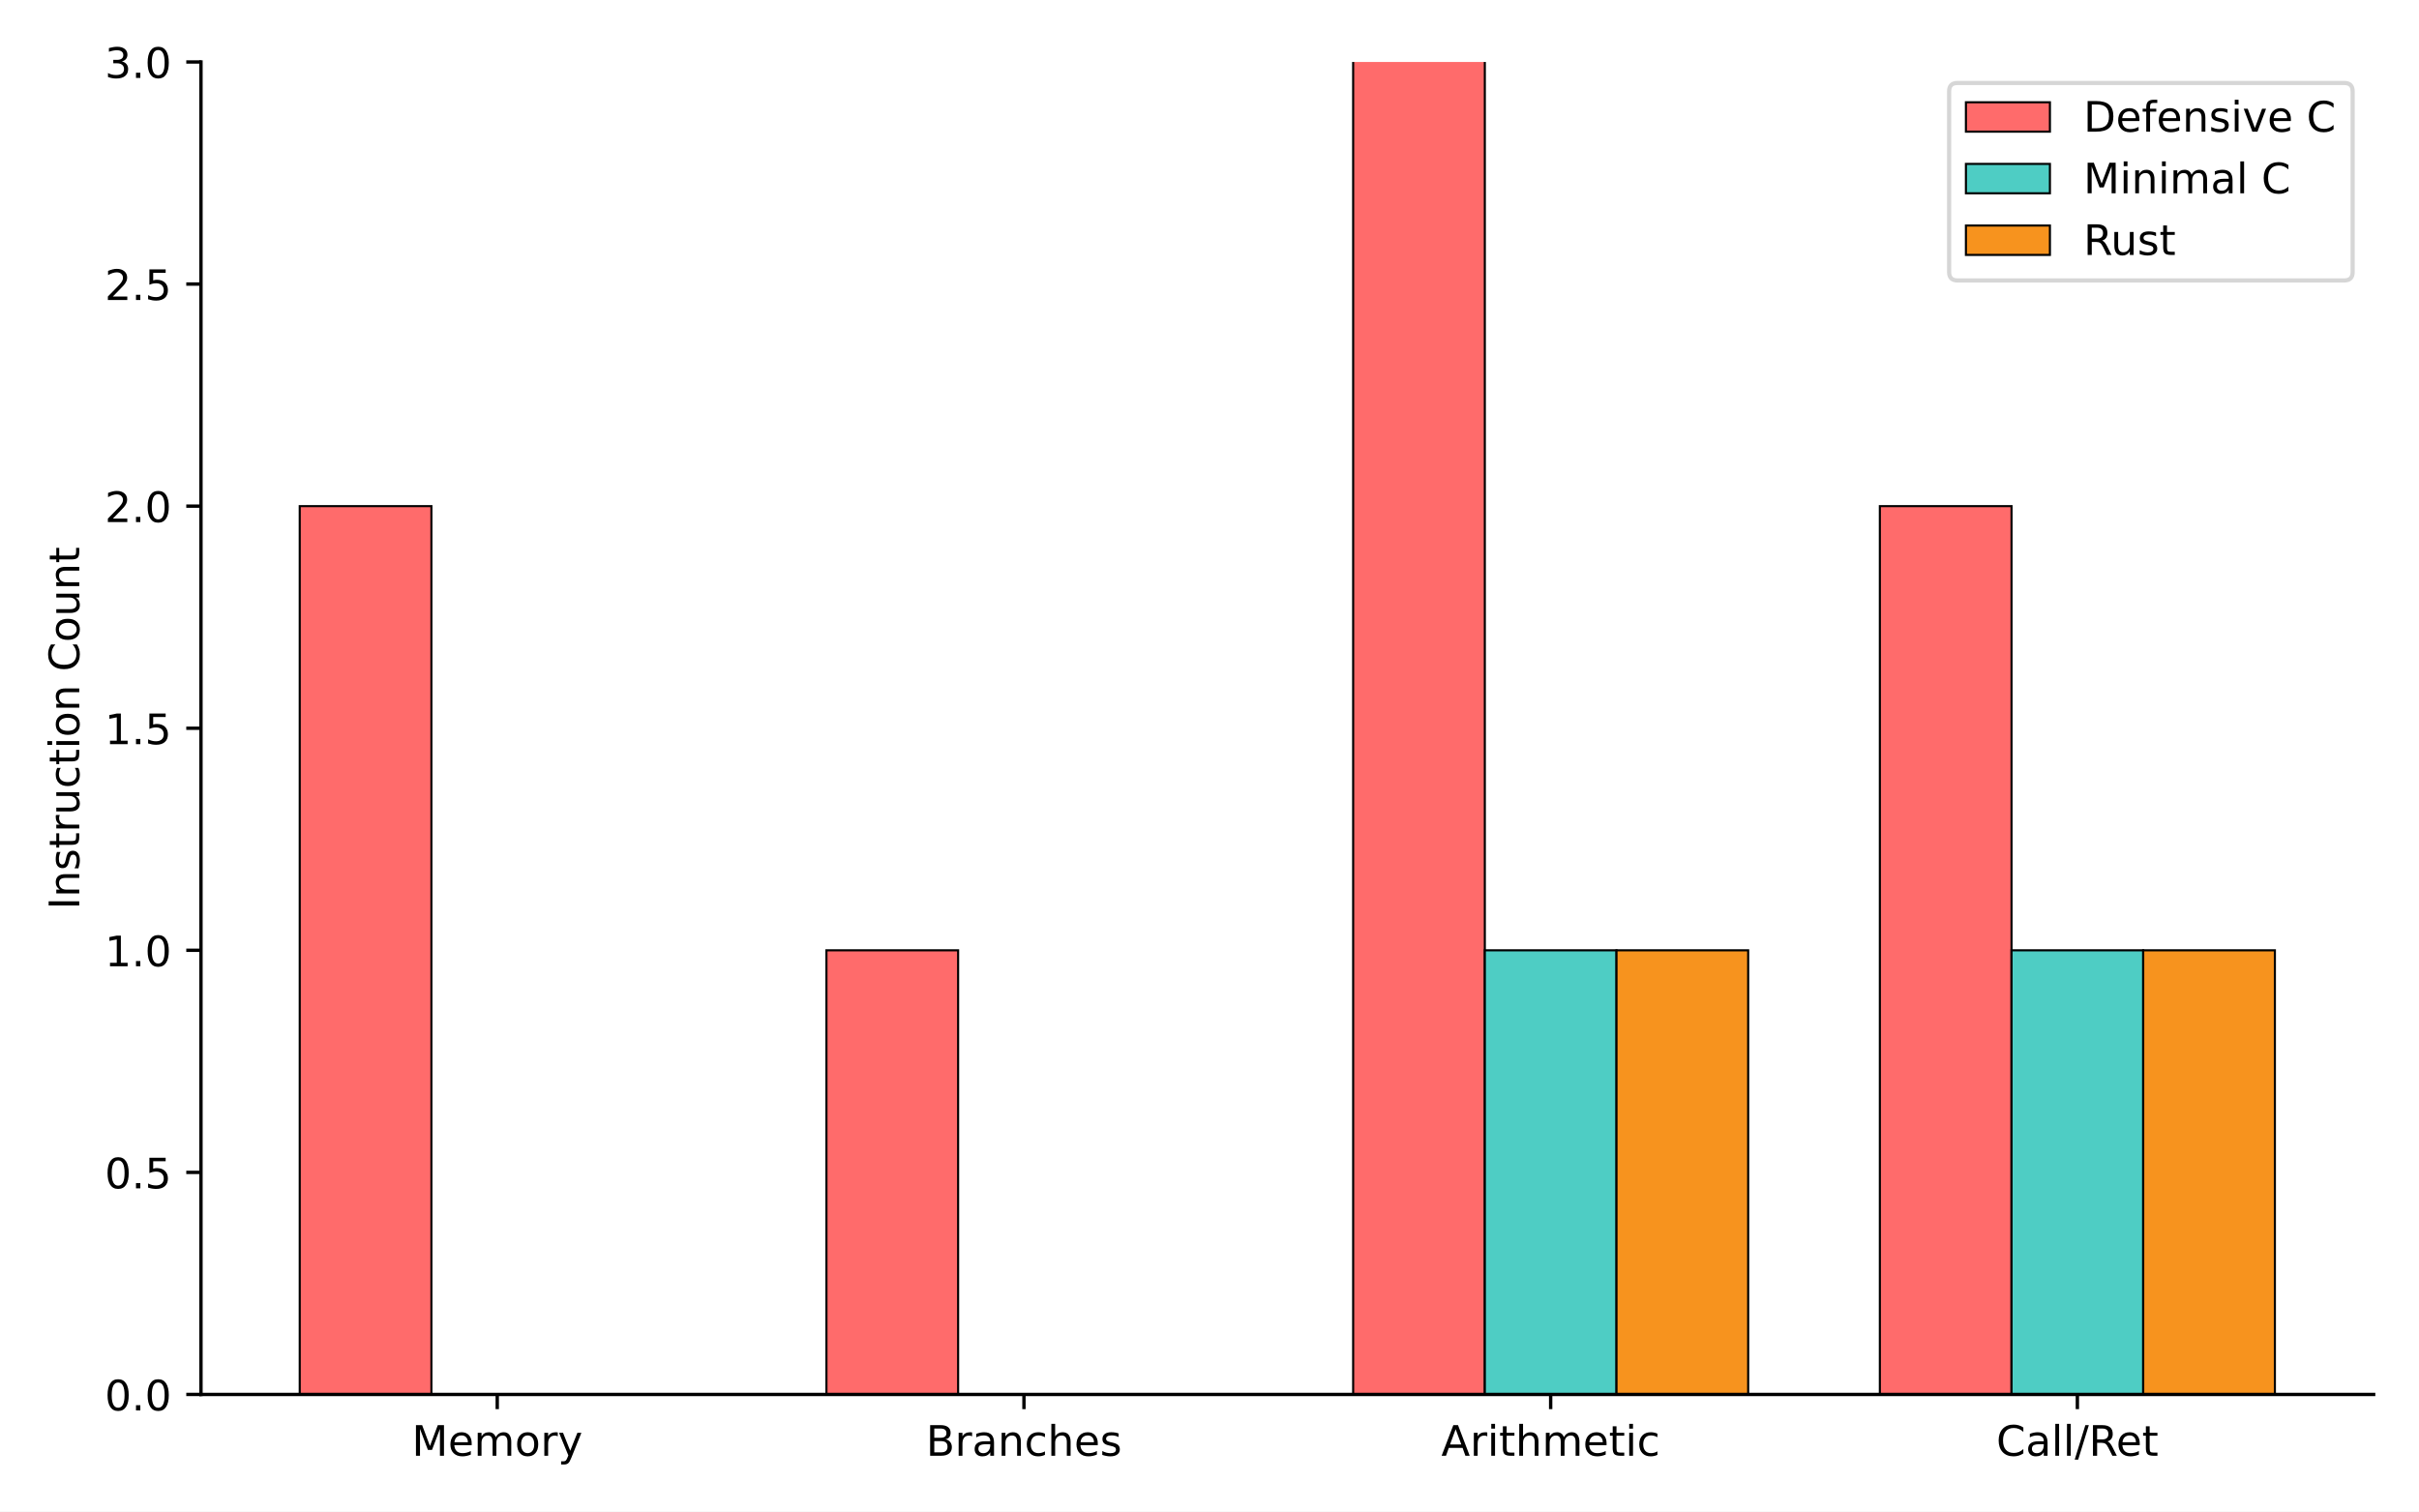
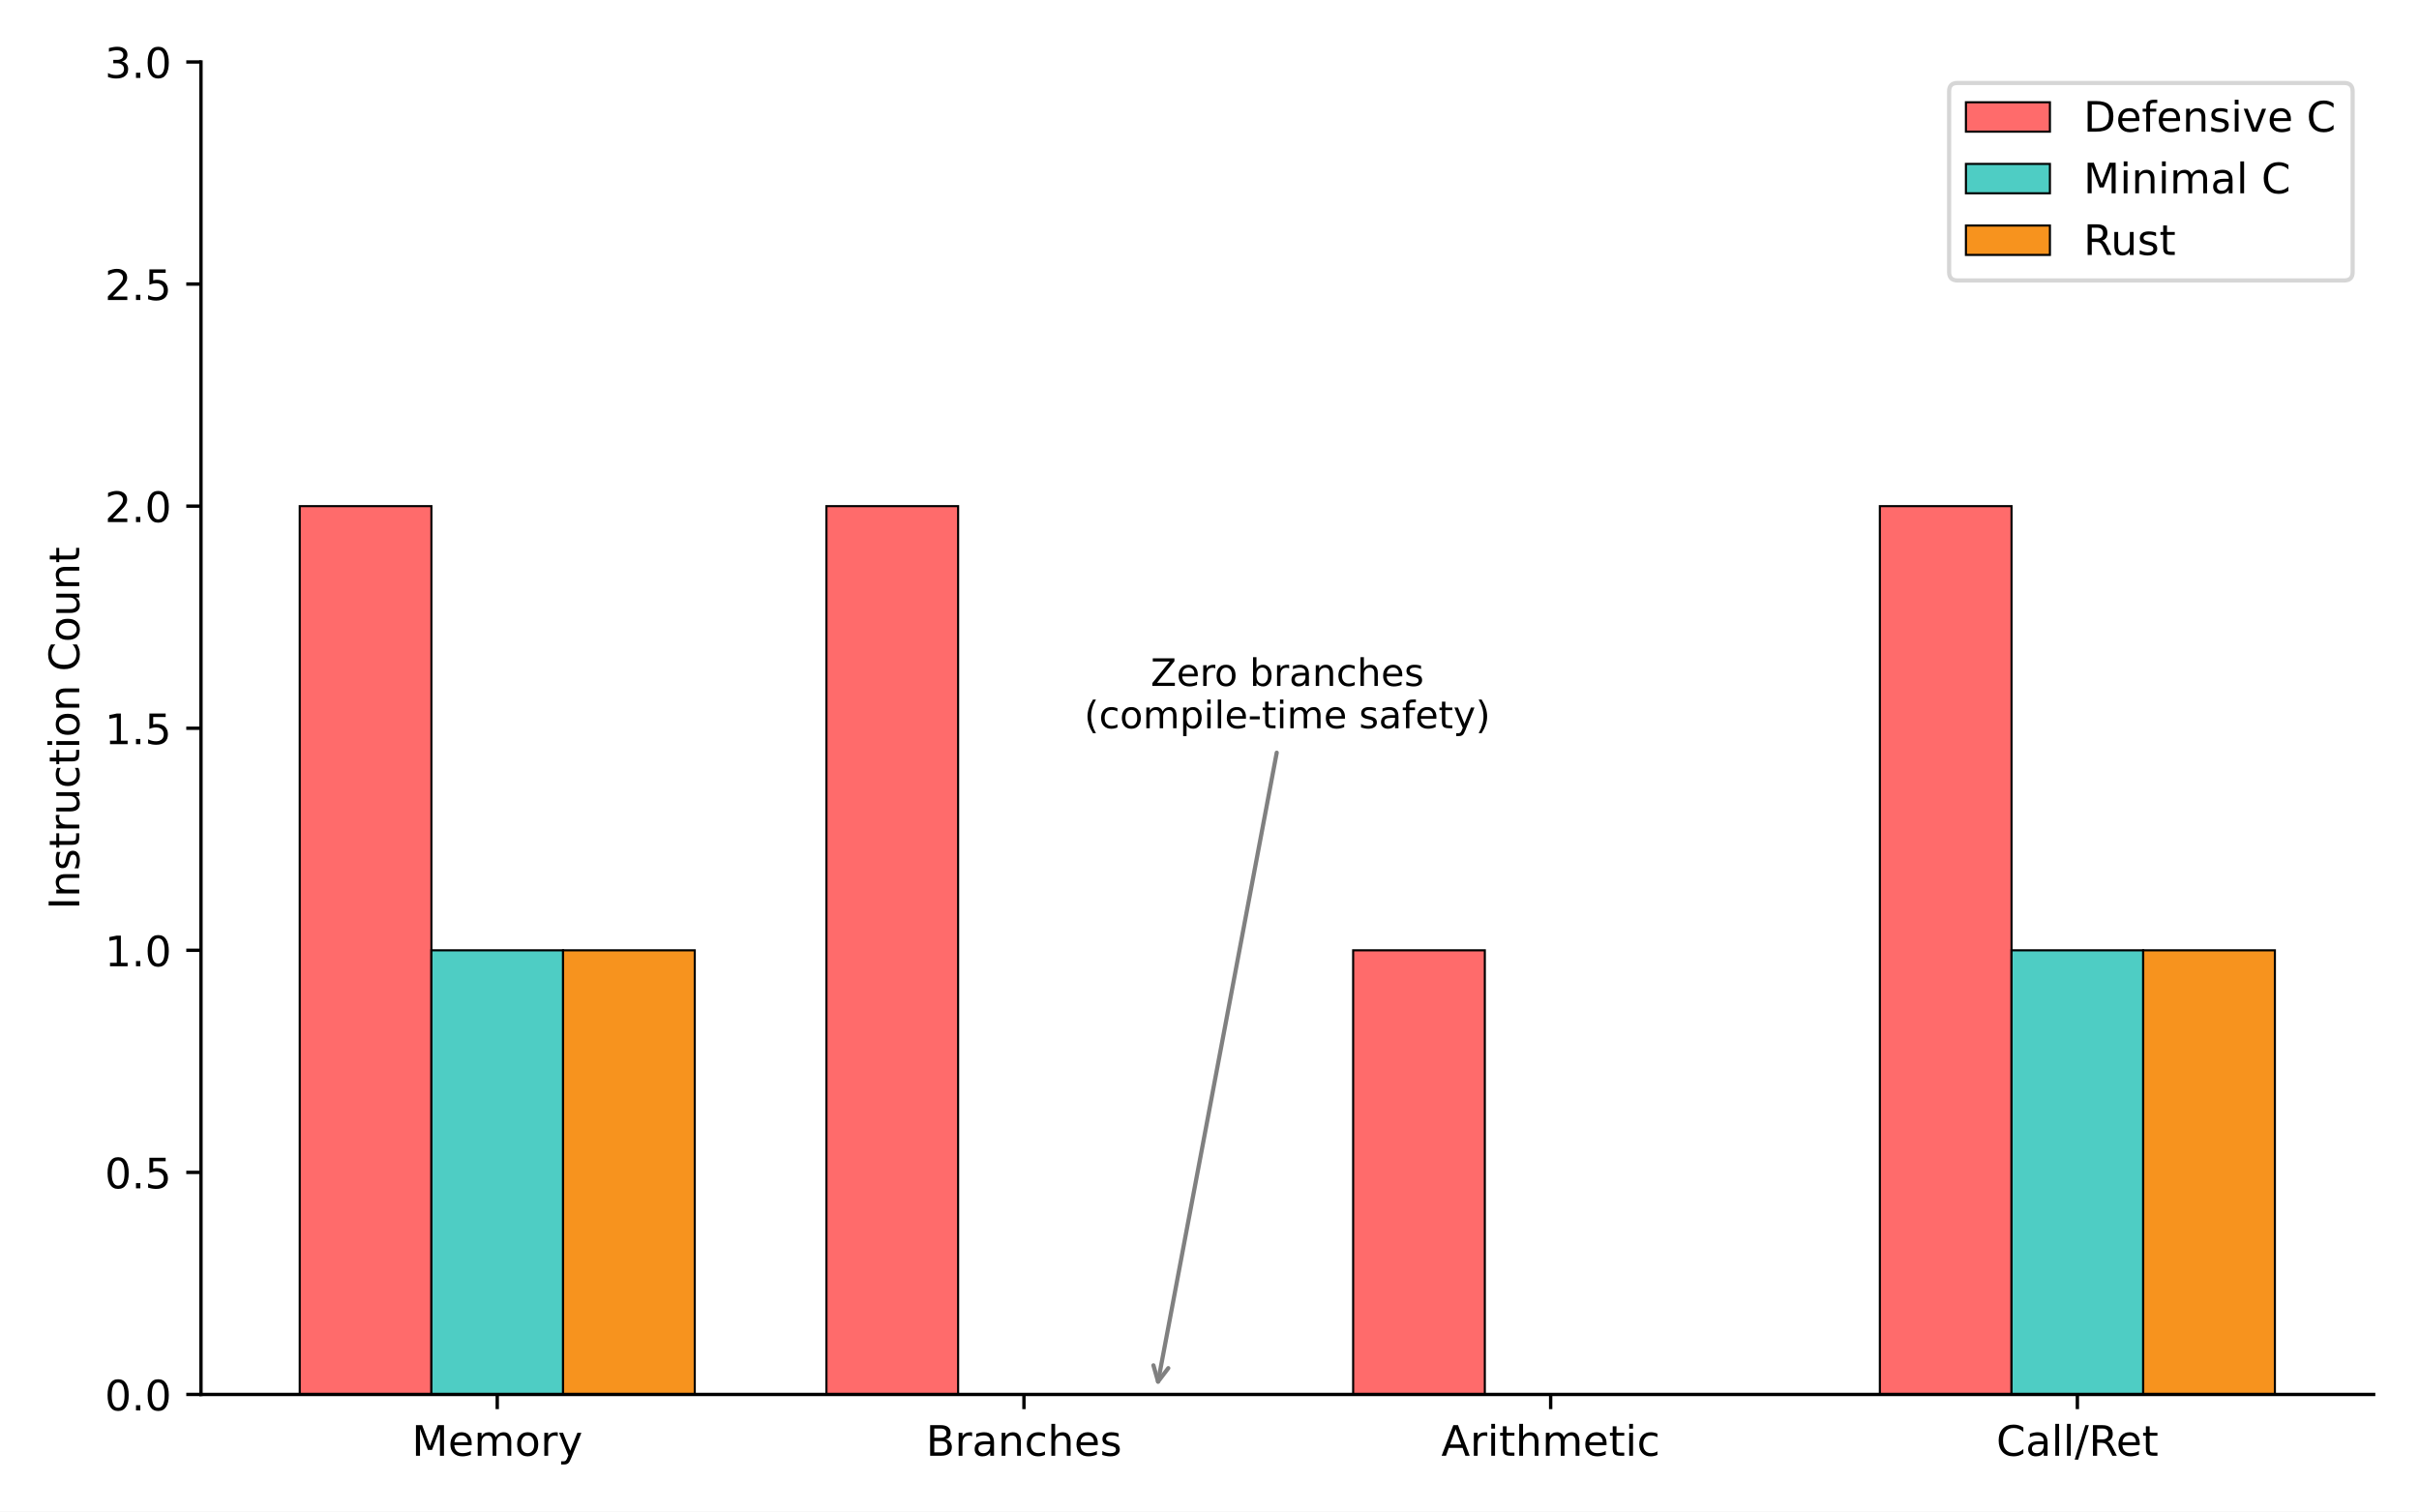
<svg xmlns="http://www.w3.org/2000/svg" xmlns:xlink="http://www.w3.org/1999/xlink" width="576pt" height="360pt" viewBox="0 0 576 360" version="1.1">
  <defs>
    <style type="text/css">*{stroke-linejoin: round; stroke-linecap: butt}</style>
  </defs>
  <g id="figure_1">
    <g id="patch_1">
      <path d="M 0 360  L 576 360  L 576 0  L 0 0  z " style="fill: #ffffff" />
    </g>
    <g id="axes_1">
      <g id="patch_2">
        <path d="M 47.855 332.12  L 565.2 332.12  L 565.2 14.76  L 47.855 14.76  z " style="fill: #ffffff" />
      </g>
      <g id="patch_3">
-         <path d="M 71.371 332.12  L 102.725 332.12  L 102.725 120.547  L 71.371 120.547  z " clip-path="url(#pc324ba520c)" style="fill: #ff6b6b; stroke: #000000; stroke-width: 0.5; stroke-linejoin: miter" />
+         <path d="M 71.371 332.12  L 102.725 332.12  L 102.725 120.547  L 71.371 120.547  z " clip-path="url(#p95123a9b7f)" style="fill: #ff6b6b; stroke: #000000; stroke-width: 0.5; stroke-linejoin: miter" />
      </g>
      <g id="patch_4">
-         <path d="M 196.788 332.12  L 228.142 332.12  L 228.142 226.333  L 196.788 226.333  z " clip-path="url(#pc324ba520c)" style="fill: #ff6b6b; stroke: #000000; stroke-width: 0.5; stroke-linejoin: miter" />
+         <path d="M 196.788 332.12  L 228.142 332.12  L 228.142 120.547  L 196.788 120.547  z " clip-path="url(#p95123a9b7f)" style="fill: #ff6b6b; stroke: #000000; stroke-width: 0.5; stroke-linejoin: miter" />
      </g>
      <g id="patch_5">
-         <path d="M 322.205 332.12  L 353.559 332.12  L 353.559 -91.027  L 322.205 -91.027  z " clip-path="url(#pc324ba520c)" style="fill: #ff6b6b; stroke: #000000; stroke-width: 0.5; stroke-linejoin: miter" />
+         <path d="M 322.205 332.12  L 353.559 332.12  L 353.559 226.333  L 322.205 226.333  z " clip-path="url(#p95123a9b7f)" style="fill: #ff6b6b; stroke: #000000; stroke-width: 0.5; stroke-linejoin: miter" />
      </g>
      <g id="patch_6">
-         <path d="M 447.622 332.12  L 478.976 332.12  L 478.976 120.547  L 447.622 120.547  z " clip-path="url(#pc324ba520c)" style="fill: #ff6b6b; stroke: #000000; stroke-width: 0.5; stroke-linejoin: miter" />
+         <path d="M 447.622 332.12  L 478.976 332.12  L 478.976 120.547  L 447.622 120.547  z " clip-path="url(#p95123a9b7f)" style="fill: #ff6b6b; stroke: #000000; stroke-width: 0.5; stroke-linejoin: miter" />
      </g>
      <g id="patch_7">
-         <path d="M 102.725 332.12  L 134.079 332.12  L 134.079 332.12  L 102.725 332.12  z " clip-path="url(#pc324ba520c)" style="fill: #4ecdc4; stroke: #000000; stroke-width: 0.5; stroke-linejoin: miter" />
+         <path d="M 102.725 332.12  L 134.079 332.12  L 134.079 226.333  L 102.725 226.333  z " clip-path="url(#p95123a9b7f)" style="fill: #4ecdc4; stroke: #000000; stroke-width: 0.5; stroke-linejoin: miter" />
      </g>
      <g id="patch_8">
-         <path d="M 228.142 332.12  L 259.496 332.12  L 259.496 332.12  L 228.142 332.12  z " clip-path="url(#pc324ba520c)" style="fill: #4ecdc4; stroke: #000000; stroke-width: 0.5; stroke-linejoin: miter" />
+         <path d="M 228.142 332.12  L 259.496 332.12  L 259.496 332.12  L 228.142 332.12  z " clip-path="url(#p95123a9b7f)" style="fill: #4ecdc4; stroke: #000000; stroke-width: 0.5; stroke-linejoin: miter" />
      </g>
      <g id="patch_9">
-         <path d="M 353.559 332.12  L 384.913 332.12  L 384.913 226.333  L 353.559 226.333  z " clip-path="url(#pc324ba520c)" style="fill: #4ecdc4; stroke: #000000; stroke-width: 0.5; stroke-linejoin: miter" />
+         <path d="M 353.559 332.12  L 384.913 332.12  L 384.913 332.12  L 353.559 332.12  z " clip-path="url(#p95123a9b7f)" style="fill: #4ecdc4; stroke: #000000; stroke-width: 0.5; stroke-linejoin: miter" />
      </g>
      <g id="patch_10">
-         <path d="M 478.976 332.12  L 510.33 332.12  L 510.33 226.333  L 478.976 226.333  z " clip-path="url(#pc324ba520c)" style="fill: #4ecdc4; stroke: #000000; stroke-width: 0.5; stroke-linejoin: miter" />
+         <path d="M 478.976 332.12  L 510.33 332.12  L 510.33 226.333  L 478.976 226.333  z " clip-path="url(#p95123a9b7f)" style="fill: #4ecdc4; stroke: #000000; stroke-width: 0.5; stroke-linejoin: miter" />
      </g>
      <g id="patch_11">
-         <path d="M 134.079 332.12  L 165.433 332.12  L 165.433 332.12  L 134.079 332.12  z " clip-path="url(#pc324ba520c)" style="fill: #f7931e; stroke: #000000; stroke-width: 0.5; stroke-linejoin: miter" />
+         <path d="M 134.079 332.12  L 165.433 332.12  L 165.433 226.333  L 134.079 226.333  z " clip-path="url(#p95123a9b7f)" style="fill: #f7931e; stroke: #000000; stroke-width: 0.5; stroke-linejoin: miter" />
      </g>
      <g id="patch_12">
-         <path d="M 259.496 332.12  L 290.85 332.12  L 290.85 332.12  L 259.496 332.12  z " clip-path="url(#pc324ba520c)" style="fill: #f7931e; stroke: #000000; stroke-width: 0.5; stroke-linejoin: miter" />
+         <path d="M 259.496 332.12  L 290.85 332.12  L 290.85 332.12  L 259.496 332.12  z " clip-path="url(#p95123a9b7f)" style="fill: #f7931e; stroke: #000000; stroke-width: 0.5; stroke-linejoin: miter" />
      </g>
      <g id="patch_13">
-         <path d="M 384.913 332.12  L 416.267 332.12  L 416.267 226.333  L 384.913 226.333  z " clip-path="url(#pc324ba520c)" style="fill: #f7931e; stroke: #000000; stroke-width: 0.5; stroke-linejoin: miter" />
+         <path d="M 384.913 332.12  L 416.267 332.12  L 416.267 332.12  L 384.913 332.12  z " clip-path="url(#p95123a9b7f)" style="fill: #f7931e; stroke: #000000; stroke-width: 0.5; stroke-linejoin: miter" />
      </g>
      <g id="patch_14">
-         <path d="M 510.33 332.12  L 541.684 332.12  L 541.684 226.333  L 510.33 226.333  z " clip-path="url(#pc324ba520c)" style="fill: #f7931e; stroke: #000000; stroke-width: 0.5; stroke-linejoin: miter" />
+         <path d="M 510.33 332.12  L 541.684 332.12  L 541.684 226.333  L 510.33 226.333  z " clip-path="url(#p95123a9b7f)" style="fill: #f7931e; stroke: #000000; stroke-width: 0.5; stroke-linejoin: miter" />
      </g>
      <g id="matplotlib.axis_1">
        <g id="xtick_1">
          <g id="line2d_1">
            <defs>
-               <path id="m3bbfa402b9" d="M 0 0  L 0 3.5  " style="stroke: #000000; stroke-width: 0.8" />
+               <path id="m2d945b7fba" d="M 0 0  L 0 3.5  " style="stroke: #000000; stroke-width: 0.8" />
            </defs>
            <g>
-               <use xlink:href="#m3bbfa402b9" x="118.402" y="332.12" style="stroke: #000000; stroke-width: 0.8" />
+               <use xlink:href="#m2d945b7fba" x="118.402" y="332.12" style="stroke: #000000; stroke-width: 0.8" />
            </g>
          </g>
          <g id="text_1">
            <g transform="translate(98.06689 346.7184) scale(0.1 -0.1)">
              <defs>
                <path id="DejaVuSans-4d" d="M 628 4666  L 1569 4666  L 2759 1491  L 3956 4666  L 4897 4666  L 4897 0  L 4281 0  L 4281 4097  L 3078 897  L 2444 897  L 1241 4097  L 1241 0  L 628 0  L 628 4666  z " transform="scale(0.015625)" />
                <path id="DejaVuSans-65" d="M 3597 1894  L 3597 1613  L 953 1613  Q 991 1019 1311 708  Q 1631 397 2203 397  Q 2534 397 2845 478  Q 3156 559 3463 722  L 3463 178  Q 3153 47 2828 -22  Q 2503 -91 2169 -91  Q 1331 -91 842 396  Q 353 884 353 1716  Q 353 2575 817 3079  Q 1281 3584 2069 3584  Q 2775 3584 3186 3129  Q 3597 2675 3597 1894  z M 3022 2063  Q 3016 2534 2758 2815  Q 2500 3097 2075 3097  Q 1594 3097 1305 2825  Q 1016 2553 972 2059  L 3022 2063  z " transform="scale(0.015625)" />
                <path id="DejaVuSans-6d" d="M 3328 2828  Q 3544 3216 3844 3400  Q 4144 3584 4550 3584  Q 5097 3584 5394 3201  Q 5691 2819 5691 2113  L 5691 0  L 5113 0  L 5113 2094  Q 5113 2597 4934 2840  Q 4756 3084 4391 3084  Q 3944 3084 3684 2787  Q 3425 2491 3425 1978  L 3425 0  L 2847 0  L 2847 2094  Q 2847 2600 2669 2842  Q 2491 3084 2119 3084  Q 1678 3084 1418 2786  Q 1159 2488 1159 1978  L 1159 0  L 581 0  L 581 3500  L 1159 3500  L 1159 2956  Q 1356 3278 1631 3431  Q 1906 3584 2284 3584  Q 2666 3584 2933 3390  Q 3200 3197 3328 2828  z " transform="scale(0.015625)" />
                <path id="DejaVuSans-6f" d="M 1959 3097  Q 1497 3097 1228 2736  Q 959 2375 959 1747  Q 959 1119 1226 758  Q 1494 397 1959 397  Q 2419 397 2687 759  Q 2956 1122 2956 1747  Q 2956 2369 2687 2733  Q 2419 3097 1959 3097  z M 1959 3584  Q 2709 3584 3137 3096  Q 3566 2609 3566 1747  Q 3566 888 3137 398  Q 2709 -91 1959 -91  Q 1206 -91 779 398  Q 353 888 353 1747  Q 353 2609 779 3096  Q 1206 3584 1959 3584  z " transform="scale(0.015625)" />
                <path id="DejaVuSans-72" d="M 2631 2963  Q 2534 3019 2420 3045  Q 2306 3072 2169 3072  Q 1681 3072 1420 2755  Q 1159 2438 1159 1844  L 1159 0  L 581 0  L 581 3500  L 1159 3500  L 1159 2956  Q 1341 3275 1631 3429  Q 1922 3584 2338 3584  Q 2397 3584 2469 3576  Q 2541 3569 2628 3553  L 2631 2963  z " transform="scale(0.015625)" />
                <path id="DejaVuSans-79" d="M 2059 -325  Q 1816 -950 1584 -1140  Q 1353 -1331 966 -1331  L 506 -1331  L 506 -850  L 844 -850  Q 1081 -850 1212 -737  Q 1344 -625 1503 -206  L 1606 56  L 191 3500  L 800 3500  L 1894 763  L 2988 3500  L 3597 3500  L 2059 -325  z " transform="scale(0.015625)" />
              </defs>
              <use xlink:href="#DejaVuSans-4d" />
              <use xlink:href="#DejaVuSans-65" transform="translate(86.2793 0)" />
              <use xlink:href="#DejaVuSans-6d" transform="translate(147.8027 0)" />
              <use xlink:href="#DejaVuSans-6f" transform="translate(245.2148 0)" />
              <use xlink:href="#DejaVuSans-72" transform="translate(306.3965 0)" />
              <use xlink:href="#DejaVuSans-79" transform="translate(347.5098 0)" />
            </g>
          </g>
        </g>
        <g id="xtick_2">
          <g id="line2d_2">
            <g>
-               <use xlink:href="#m3bbfa402b9" x="243.819" y="332.12" style="stroke: #000000; stroke-width: 0.8" />
+               <use xlink:href="#m2d945b7fba" x="243.819" y="332.12" style="stroke: #000000; stroke-width: 0.8" />
            </g>
          </g>
          <g id="text_2">
            <g transform="translate(220.501 346.7184) scale(0.1 -0.1)">
              <defs>
                <path id="DejaVuSans-42" d="M 1259 2228  L 1259 519  L 2272 519  Q 2781 519 3026 730  Q 3272 941 3272 1375  Q 3272 1813 3026 2020  Q 2781 2228 2272 2228  L 1259 2228  z M 1259 4147  L 1259 2741  L 2194 2741  Q 2656 2741 2882 2914  Q 3109 3088 3109 3444  Q 3109 3797 2882 3972  Q 2656 4147 2194 4147  L 1259 4147  z M 628 4666  L 2241 4666  Q 2963 4666 3353 4366  Q 3744 4066 3744 3513  Q 3744 3084 3544 2831  Q 3344 2578 2956 2516  Q 3422 2416 3680 2098  Q 3938 1781 3938 1306  Q 3938 681 3513 340  Q 3088 0 2303 0  L 628 0  L 628 4666  z " transform="scale(0.015625)" />
                <path id="DejaVuSans-61" d="M 2194 1759  Q 1497 1759 1228 1600  Q 959 1441 959 1056  Q 959 750 1161 570  Q 1363 391 1709 391  Q 2188 391 2477 730  Q 2766 1069 2766 1631  L 2766 1759  L 2194 1759  z M 3341 1997  L 3341 0  L 2766 0  L 2766 531  Q 2569 213 2275 61  Q 1981 -91 1556 -91  Q 1019 -91 701 211  Q 384 513 384 1019  Q 384 1609 779 1909  Q 1175 2209 1959 2209  L 2766 2209  L 2766 2266  Q 2766 2663 2505 2880  Q 2244 3097 1772 3097  Q 1472 3097 1187 3025  Q 903 2953 641 2809  L 641 3341  Q 956 3463 1253 3523  Q 1550 3584 1831 3584  Q 2591 3584 2966 3190  Q 3341 2797 3341 1997  z " transform="scale(0.015625)" />
                <path id="DejaVuSans-6e" d="M 3513 2113  L 3513 0  L 2938 0  L 2938 2094  Q 2938 2591 2744 2837  Q 2550 3084 2163 3084  Q 1697 3084 1428 2787  Q 1159 2491 1159 1978  L 1159 0  L 581 0  L 581 3500  L 1159 3500  L 1159 2956  Q 1366 3272 1645 3428  Q 1925 3584 2291 3584  Q 2894 3584 3203 3211  Q 3513 2838 3513 2113  z " transform="scale(0.015625)" />
                <path id="DejaVuSans-63" d="M 3122 3366  L 3122 2828  Q 2878 2963 2633 3030  Q 2388 3097 2138 3097  Q 1578 3097 1268 2742  Q 959 2388 959 1747  Q 959 1106 1268 751  Q 1578 397 2138 397  Q 2388 397 2633 464  Q 2878 531 3122 666  L 3122 134  Q 2881 22 2623 -34  Q 2366 -91 2075 -91  Q 1284 -91 818 406  Q 353 903 353 1747  Q 353 2603 823 3093  Q 1294 3584 2113 3584  Q 2378 3584 2631 3529  Q 2884 3475 3122 3366  z " transform="scale(0.015625)" />
                <path id="DejaVuSans-68" d="M 3513 2113  L 3513 0  L 2938 0  L 2938 2094  Q 2938 2591 2744 2837  Q 2550 3084 2163 3084  Q 1697 3084 1428 2787  Q 1159 2491 1159 1978  L 1159 0  L 581 0  L 581 4863  L 1159 4863  L 1159 2956  Q 1366 3272 1645 3428  Q 1925 3584 2291 3584  Q 2894 3584 3203 3211  Q 3513 2838 3513 2113  z " transform="scale(0.015625)" />
                <path id="DejaVuSans-73" d="M 2834 3397  L 2834 2853  Q 2591 2978 2328 3040  Q 2066 3103 1784 3103  Q 1356 3103 1142 2972  Q 928 2841 928 2578  Q 928 2378 1081 2264  Q 1234 2150 1697 2047  L 1894 2003  Q 2506 1872 2764 1633  Q 3022 1394 3022 966  Q 3022 478 2636 193  Q 2250 -91 1575 -91  Q 1294 -91 989 -36  Q 684 19 347 128  L 347 722  Q 666 556 975 473  Q 1284 391 1588 391  Q 1994 391 2212 530  Q 2431 669 2431 922  Q 2431 1156 2273 1281  Q 2116 1406 1581 1522  L 1381 1569  Q 847 1681 609 1914  Q 372 2147 372 2553  Q 372 3047 722 3315  Q 1072 3584 1716 3584  Q 2034 3584 2315 3537  Q 2597 3491 2834 3397  z " transform="scale(0.015625)" />
              </defs>
              <use xlink:href="#DejaVuSans-42" />
              <use xlink:href="#DejaVuSans-72" transform="translate(68.60352 0)" />
              <use xlink:href="#DejaVuSans-61" transform="translate(109.7168 0)" />
              <use xlink:href="#DejaVuSans-6e" transform="translate(170.9961 0)" />
              <use xlink:href="#DejaVuSans-63" transform="translate(234.375 0)" />
              <use xlink:href="#DejaVuSans-68" transform="translate(289.3555 0)" />
              <use xlink:href="#DejaVuSans-65" transform="translate(352.7344 0)" />
              <use xlink:href="#DejaVuSans-73" transform="translate(414.2578 0)" />
            </g>
          </g>
        </g>
        <g id="xtick_3">
          <g id="line2d_3">
            <g>
-               <use xlink:href="#m3bbfa402b9" x="369.236" y="332.12" style="stroke: #000000; stroke-width: 0.8" />
+               <use xlink:href="#m2d945b7fba" x="369.236" y="332.12" style="stroke: #000000; stroke-width: 0.8" />
            </g>
          </g>
          <g id="text_3">
            <g transform="translate(343.1969 346.7184) scale(0.1 -0.1)">
              <defs>
                <path id="DejaVuSans-41" d="M 2188 4044  L 1331 1722  L 3047 1722  L 2188 4044  z M 1831 4666  L 2547 4666  L 4325 0  L 3669 0  L 3244 1197  L 1141 1197  L 716 0  L 50 0  L 1831 4666  z " transform="scale(0.015625)" />
                <path id="DejaVuSans-69" d="M 603 3500  L 1178 3500  L 1178 0  L 603 0  L 603 3500  z M 603 4863  L 1178 4863  L 1178 4134  L 603 4134  L 603 4863  z " transform="scale(0.015625)" />
                <path id="DejaVuSans-74" d="M 1172 4494  L 1172 3500  L 2356 3500  L 2356 3053  L 1172 3053  L 1172 1153  Q 1172 725 1289 603  Q 1406 481 1766 481  L 2356 481  L 2356 0  L 1766 0  Q 1100 0 847 248  Q 594 497 594 1153  L 594 3053  L 172 3053  L 172 3500  L 594 3500  L 594 4494  L 1172 4494  z " transform="scale(0.015625)" />
              </defs>
              <use xlink:href="#DejaVuSans-41" />
              <use xlink:href="#DejaVuSans-72" transform="translate(68.4082 0)" />
              <use xlink:href="#DejaVuSans-69" transform="translate(109.5215 0)" />
              <use xlink:href="#DejaVuSans-74" transform="translate(137.3047 0)" />
              <use xlink:href="#DejaVuSans-68" transform="translate(176.5137 0)" />
              <use xlink:href="#DejaVuSans-6d" transform="translate(239.8926 0)" />
              <use xlink:href="#DejaVuSans-65" transform="translate(337.3047 0)" />
              <use xlink:href="#DejaVuSans-74" transform="translate(398.8281 0)" />
              <use xlink:href="#DejaVuSans-69" transform="translate(438.0371 0)" />
              <use xlink:href="#DejaVuSans-63" transform="translate(465.8203 0)" />
            </g>
          </g>
        </g>
        <g id="xtick_4">
          <g id="line2d_4">
            <g>
-               <use xlink:href="#m3bbfa402b9" x="494.653" y="332.12" style="stroke: #000000; stroke-width: 0.8" />
+               <use xlink:href="#m2d945b7fba" x="494.653" y="332.12" style="stroke: #000000; stroke-width: 0.8" />
            </g>
          </g>
          <g id="text_4">
            <g transform="translate(475.349 346.7184) scale(0.1 -0.1)">
              <defs>
                <path id="DejaVuSans-43" d="M 4122 4306  L 4122 3641  Q 3803 3938 3442 4084  Q 3081 4231 2675 4231  Q 1875 4231 1450 3742  Q 1025 3253 1025 2328  Q 1025 1406 1450 917  Q 1875 428 2675 428  Q 3081 428 3442 575  Q 3803 722 4122 1019  L 4122 359  Q 3791 134 3420 21  Q 3050 -91 2638 -91  Q 1578 -91 968 557  Q 359 1206 359 2328  Q 359 3453 968 4101  Q 1578 4750 2638 4750  Q 3056 4750 3426 4639  Q 3797 4528 4122 4306  z " transform="scale(0.015625)" />
                <path id="DejaVuSans-6c" d="M 603 4863  L 1178 4863  L 1178 0  L 603 0  L 603 4863  z " transform="scale(0.015625)" />
                <path id="DejaVuSans-2f" d="M 1625 4666  L 2156 4666  L 531 -594  L 0 -594  L 1625 4666  z " transform="scale(0.015625)" />
                <path id="DejaVuSans-52" d="M 2841 2188  Q 3044 2119 3236 1894  Q 3428 1669 3622 1275  L 4263 0  L 3584 0  L 2988 1197  Q 2756 1666 2539 1819  Q 2322 1972 1947 1972  L 1259 1972  L 1259 0  L 628 0  L 628 4666  L 2053 4666  Q 2853 4666 3247 4331  Q 3641 3997 3641 3322  Q 3641 2881 3436 2590  Q 3231 2300 2841 2188  z M 1259 4147  L 1259 2491  L 2053 2491  Q 2509 2491 2742 2702  Q 2975 2913 2975 3322  Q 2975 3731 2742 3939  Q 2509 4147 2053 4147  L 1259 4147  z " transform="scale(0.015625)" />
              </defs>
              <use xlink:href="#DejaVuSans-43" />
              <use xlink:href="#DejaVuSans-61" transform="translate(69.82422 0)" />
              <use xlink:href="#DejaVuSans-6c" transform="translate(131.1035 0)" />
              <use xlink:href="#DejaVuSans-6c" transform="translate(158.8867 0)" />
              <use xlink:href="#DejaVuSans-2f" transform="translate(186.6699 0)" />
              <use xlink:href="#DejaVuSans-52" transform="translate(220.3613 0)" />
              <use xlink:href="#DejaVuSans-65" transform="translate(285.3438 0)" />
              <use xlink:href="#DejaVuSans-74" transform="translate(346.8672 0)" />
            </g>
          </g>
        </g>
      </g>
      <g id="matplotlib.axis_2">
        <g id="ytick_1">
          <g id="line2d_5">
            <defs>
-               <path id="m8c39f5efa7" d="M 0 0  L -3.5 0  " style="stroke: #000000; stroke-width: 0.8" />
+               <path id="mb1c1a6dc96" d="M 0 0  L -3.5 0  " style="stroke: #000000; stroke-width: 0.8" />
            </defs>
            <g>
-               <use xlink:href="#m8c39f5efa7" x="47.855" y="332.12" style="stroke: #000000; stroke-width: 0.8" />
+               <use xlink:href="#mb1c1a6dc96" x="47.855" y="332.12" style="stroke: #000000; stroke-width: 0.8" />
            </g>
          </g>
          <g id="text_5">
            <g transform="translate(24.95188 335.9192) scale(0.1 -0.1)">
              <defs>
                <path id="DejaVuSans-30" d="M 2034 4250  Q 1547 4250 1301 3770  Q 1056 3291 1056 2328  Q 1056 1369 1301 889  Q 1547 409 2034 409  Q 2525 409 2770 889  Q 3016 1369 3016 2328  Q 3016 3291 2770 3770  Q 2525 4250 2034 4250  z M 2034 4750  Q 2819 4750 3233 4129  Q 3647 3509 3647 2328  Q 3647 1150 3233 529  Q 2819 -91 2034 -91  Q 1250 -91 836 529  Q 422 1150 422 2328  Q 422 3509 836 4129  Q 1250 4750 2034 4750  z " transform="scale(0.015625)" />
                <path id="DejaVuSans-2e" d="M 684 794  L 1344 794  L 1344 0  L 684 0  L 684 794  z " transform="scale(0.015625)" />
              </defs>
              <use xlink:href="#DejaVuSans-30" />
              <use xlink:href="#DejaVuSans-2e" transform="translate(63.62305 0)" />
              <use xlink:href="#DejaVuSans-30" transform="translate(95.41016 0)" />
            </g>
          </g>
        </g>
        <g id="ytick_2">
          <g id="line2d_6">
            <g>
-               <use xlink:href="#m8c39f5efa7" x="47.855" y="279.227" style="stroke: #000000; stroke-width: 0.8" />
+               <use xlink:href="#mb1c1a6dc96" x="47.855" y="279.227" style="stroke: #000000; stroke-width: 0.8" />
            </g>
          </g>
          <g id="text_6">
            <g transform="translate(24.95188 283.0259) scale(0.1 -0.1)">
              <defs>
                <path id="DejaVuSans-35" d="M 691 4666  L 3169 4666  L 3169 4134  L 1269 4134  L 1269 2991  Q 1406 3038 1543 3061  Q 1681 3084 1819 3084  Q 2600 3084 3056 2656  Q 3513 2228 3513 1497  Q 3513 744 3044 326  Q 2575 -91 1722 -91  Q 1428 -91 1123 -41  Q 819 9 494 109  L 494 744  Q 775 591 1075 516  Q 1375 441 1709 441  Q 2250 441 2565 725  Q 2881 1009 2881 1497  Q 2881 1984 2565 2268  Q 2250 2553 1709 2553  Q 1456 2553 1204 2497  Q 953 2441 691 2322  L 691 4666  z " transform="scale(0.015625)" />
              </defs>
              <use xlink:href="#DejaVuSans-30" />
              <use xlink:href="#DejaVuSans-2e" transform="translate(63.62305 0)" />
              <use xlink:href="#DejaVuSans-35" transform="translate(95.41016 0)" />
            </g>
          </g>
        </g>
        <g id="ytick_3">
          <g id="line2d_7">
            <g>
-               <use xlink:href="#m8c39f5efa7" x="47.855" y="226.333" style="stroke: #000000; stroke-width: 0.8" />
+               <use xlink:href="#mb1c1a6dc96" x="47.855" y="226.333" style="stroke: #000000; stroke-width: 0.8" />
            </g>
          </g>
          <g id="text_7">
            <g transform="translate(24.95188 230.1326) scale(0.1 -0.1)">
              <defs>
                <path id="DejaVuSans-31" d="M 794 531  L 1825 531  L 1825 4091  L 703 3866  L 703 4441  L 1819 4666  L 2450 4666  L 2450 531  L 3481 531  L 3481 0  L 794 0  L 794 531  z " transform="scale(0.015625)" />
              </defs>
              <use xlink:href="#DejaVuSans-31" />
              <use xlink:href="#DejaVuSans-2e" transform="translate(63.62305 0)" />
              <use xlink:href="#DejaVuSans-30" transform="translate(95.41016 0)" />
            </g>
          </g>
        </g>
        <g id="ytick_4">
          <g id="line2d_8">
            <g>
-               <use xlink:href="#m8c39f5efa7" x="47.855" y="173.44" style="stroke: #000000; stroke-width: 0.8" />
+               <use xlink:href="#mb1c1a6dc96" x="47.855" y="173.44" style="stroke: #000000; stroke-width: 0.8" />
            </g>
          </g>
          <g id="text_8">
            <g transform="translate(24.95188 177.2392) scale(0.1 -0.1)">
              <use xlink:href="#DejaVuSans-31" />
              <use xlink:href="#DejaVuSans-2e" transform="translate(63.62305 0)" />
              <use xlink:href="#DejaVuSans-35" transform="translate(95.41016 0)" />
            </g>
          </g>
        </g>
        <g id="ytick_5">
          <g id="line2d_9">
            <g>
-               <use xlink:href="#m8c39f5efa7" x="47.855" y="120.547" style="stroke: #000000; stroke-width: 0.8" />
+               <use xlink:href="#mb1c1a6dc96" x="47.855" y="120.547" style="stroke: #000000; stroke-width: 0.8" />
            </g>
          </g>
          <g id="text_9">
            <g transform="translate(24.95188 124.3459) scale(0.1 -0.1)">
              <defs>
                <path id="DejaVuSans-32" d="M 1228 531  L 3431 531  L 3431 0  L 469 0  L 469 531  Q 828 903 1448 1529  Q 2069 2156 2228 2338  Q 2531 2678 2651 2914  Q 2772 3150 2772 3378  Q 2772 3750 2511 3984  Q 2250 4219 1831 4219  Q 1534 4219 1204 4116  Q 875 4013 500 3803  L 500 4441  Q 881 4594 1212 4672  Q 1544 4750 1819 4750  Q 2544 4750 2975 4387  Q 3406 4025 3406 3419  Q 3406 3131 3298 2873  Q 3191 2616 2906 2266  Q 2828 2175 2409 1742  Q 1991 1309 1228 531  z " transform="scale(0.015625)" />
              </defs>
              <use xlink:href="#DejaVuSans-32" />
              <use xlink:href="#DejaVuSans-2e" transform="translate(63.62305 0)" />
              <use xlink:href="#DejaVuSans-30" transform="translate(95.41016 0)" />
            </g>
          </g>
        </g>
        <g id="ytick_6">
          <g id="line2d_10">
            <g>
-               <use xlink:href="#m8c39f5efa7" x="47.855" y="67.653" style="stroke: #000000; stroke-width: 0.8" />
+               <use xlink:href="#mb1c1a6dc96" x="47.855" y="67.653" style="stroke: #000000; stroke-width: 0.8" />
            </g>
          </g>
          <g id="text_10">
            <g transform="translate(24.95188 71.45255) scale(0.1 -0.1)">
              <use xlink:href="#DejaVuSans-32" />
              <use xlink:href="#DejaVuSans-2e" transform="translate(63.62305 0)" />
              <use xlink:href="#DejaVuSans-35" transform="translate(95.41016 0)" />
            </g>
          </g>
        </g>
        <g id="ytick_7">
          <g id="line2d_11">
            <g>
-               <use xlink:href="#m8c39f5efa7" x="47.855" y="14.76" style="stroke: #000000; stroke-width: 0.8" />
+               <use xlink:href="#mb1c1a6dc96" x="47.855" y="14.76" style="stroke: #000000; stroke-width: 0.8" />
            </g>
          </g>
          <g id="text_11">
            <g transform="translate(24.95188 18.55922) scale(0.1 -0.1)">
              <defs>
                <path id="DejaVuSans-33" d="M 2597 2516  Q 3050 2419 3304 2112  Q 3559 1806 3559 1356  Q 3559 666 3084 287  Q 2609 -91 1734 -91  Q 1441 -91 1130 -33  Q 819 25 488 141  L 488 750  Q 750 597 1062 519  Q 1375 441 1716 441  Q 2309 441 2620 675  Q 2931 909 2931 1356  Q 2931 1769 2642 2001  Q 2353 2234 1838 2234  L 1294 2234  L 1294 2753  L 1863 2753  Q 2328 2753 2575 2939  Q 2822 3125 2822 3475  Q 2822 3834 2567 4026  Q 2313 4219 1838 4219  Q 1578 4219 1281 4162  Q 984 4106 628 3988  L 628 4550  Q 988 4650 1302 4700  Q 1616 4750 1894 4750  Q 2613 4750 3031 4423  Q 3450 4097 3450 3541  Q 3450 3153 3228 2886  Q 3006 2619 2597 2516  z " transform="scale(0.015625)" />
              </defs>
              <use xlink:href="#DejaVuSans-33" />
              <use xlink:href="#DejaVuSans-2e" transform="translate(63.62305 0)" />
              <use xlink:href="#DejaVuSans-30" transform="translate(95.41016 0)" />
            </g>
          </g>
        </g>
        <g id="text_12">
          <g transform="translate(18.87219 216.6369) rotate(-90) scale(0.1 -0.1)">
            <defs>
              <path id="DejaVuSans-49" d="M 628 4666  L 1259 4666  L 1259 0  L 628 0  L 628 4666  z " transform="scale(0.015625)" />
              <path id="DejaVuSans-75" d="M 544 1381  L 544 3500  L 1119 3500  L 1119 1403  Q 1119 906 1312 657  Q 1506 409 1894 409  Q 2359 409 2629 706  Q 2900 1003 2900 1516  L 2900 3500  L 3475 3500  L 3475 0  L 2900 0  L 2900 538  Q 2691 219 2414 64  Q 2138 -91 1772 -91  Q 1169 -91 856 284  Q 544 659 544 1381  z M 1991 3584  L 1991 3584  z " transform="scale(0.015625)" />
              <path id="DejaVuSans-20" transform="scale(0.015625)" />
            </defs>
            <use xlink:href="#DejaVuSans-49" />
            <use xlink:href="#DejaVuSans-6e" transform="translate(29.49219 0)" />
            <use xlink:href="#DejaVuSans-73" transform="translate(92.87109 0)" />
            <use xlink:href="#DejaVuSans-74" transform="translate(144.9707 0)" />
            <use xlink:href="#DejaVuSans-72" transform="translate(184.1797 0)" />
            <use xlink:href="#DejaVuSans-75" transform="translate(225.293 0)" />
            <use xlink:href="#DejaVuSans-63" transform="translate(288.6719 0)" />
            <use xlink:href="#DejaVuSans-74" transform="translate(343.6523 0)" />
            <use xlink:href="#DejaVuSans-69" transform="translate(382.8613 0)" />
            <use xlink:href="#DejaVuSans-6f" transform="translate(410.6445 0)" />
            <use xlink:href="#DejaVuSans-6e" transform="translate(471.8262 0)" />
            <use xlink:href="#DejaVuSans-20" transform="translate(535.2051 0)" />
            <use xlink:href="#DejaVuSans-43" transform="translate(566.9922 0)" />
            <use xlink:href="#DejaVuSans-6f" transform="translate(636.8164 0)" />
            <use xlink:href="#DejaVuSans-75" transform="translate(697.998 0)" />
            <use xlink:href="#DejaVuSans-6e" transform="translate(761.377 0)" />
            <use xlink:href="#DejaVuSans-74" transform="translate(824.7559 0)" />
          </g>
        </g>
      </g>
      <g id="patch_15">
        <path d="M 47.855 332.12  L 47.855 14.76  " style="fill: none; stroke: #000000; stroke-width: 0.8; stroke-linejoin: miter; stroke-linecap: square" />
      </g>
      <g id="patch_16">
        <path d="M 47.855 332.12  L 565.2 332.12  " style="fill: none; stroke: #000000; stroke-width: 0.8; stroke-linejoin: miter; stroke-linecap: square" />
      </g>
+       <g id="patch_17">
+         <path d="M 304.008 179.273  Q 289.776 254.714 275.751 329.058  " style="fill: none; stroke: #808080; stroke-linecap: round" />
+         <path d="M 278.187 325.854  L 275.751 329.058  L 274.65 325.186  " style="fill: none; stroke: #808080; stroke-linecap: round" />
+       </g>
+       <g id="text_13">
+         <g transform="translate(273.9883 163.362) scale(0.09 -0.09)">
+           <defs>
+             <path id="DejaVuSans-5a" d="M 359 4666  L 4025 4666  L 4025 4184  L 1075 531  L 4097 531  L 4097 0  L 288 0  L 288 481  L 3238 4134  L 359 4134  L 359 4666  z " transform="scale(0.015625)" />
+             <path id="DejaVuSans-62" d="M 3116 1747  Q 3116 2381 2855 2742  Q 2594 3103 2138 3103  Q 1681 3103 1420 2742  Q 1159 2381 1159 1747  Q 1159 1113 1420 752  Q 1681 391 2138 391  Q 2594 391 2855 752  Q 3116 1113 3116 1747  z M 1159 2969  Q 1341 3281 1617 3432  Q 1894 3584 2278 3584  Q 2916 3584 3314 3078  Q 3713 2572 3713 1747  Q 3713 922 3314 415  Q 2916 -91 2278 -91  Q 1894 -91 1617 61  Q 1341 213 1159 525  L 1159 0  L 581 0  L 581 4863  L 1159 4863  L 1159 2969  z " transform="scale(0.015625)" />
+           </defs>
+           <use xlink:href="#DejaVuSans-5a" />
+           <use xlink:href="#DejaVuSans-65" transform="translate(68.50586 0)" />
+           <use xlink:href="#DejaVuSans-72" transform="translate(130.0293 0)" />
+           <use xlink:href="#DejaVuSans-6f" transform="translate(168.8926 0)" />
+           <use xlink:href="#DejaVuSans-20" transform="translate(230.0742 0)" />
+           <use xlink:href="#DejaVuSans-62" transform="translate(261.8613 0)" />
+           <use xlink:href="#DejaVuSans-72" transform="translate(325.3379 0)" />
+           <use xlink:href="#DejaVuSans-61" transform="translate(366.4512 0)" />
+           <use xlink:href="#DejaVuSans-6e" transform="translate(427.7305 0)" />
+           <use xlink:href="#DejaVuSans-63" transform="translate(491.1094 0)" />
+           <use xlink:href="#DejaVuSans-68" transform="translate(546.0898 0)" />
+           <use xlink:href="#DejaVuSans-65" transform="translate(609.4688 0)" />
+           <use xlink:href="#DejaVuSans-73" transform="translate(670.9922 0)" />
+         </g>
+         <g transform="translate(258.1764 173.44) scale(0.09 -0.09)">
+           <defs>
+             <path id="DejaVuSans-28" d="M 1984 4856  Q 1566 4138 1362 3434  Q 1159 2731 1159 2009  Q 1159 1288 1364 580  Q 1569 -128 1984 -844  L 1484 -844  Q 1016 -109 783 600  Q 550 1309 550 2009  Q 550 2706 781 3412  Q 1013 4119 1484 4856  L 1984 4856  z " transform="scale(0.015625)" />
+             <path id="DejaVuSans-70" d="M 1159 525  L 1159 -1331  L 581 -1331  L 581 3500  L 1159 3500  L 1159 2969  Q 1341 3281 1617 3432  Q 1894 3584 2278 3584  Q 2916 3584 3314 3078  Q 3713 2572 3713 1747  Q 3713 922 3314 415  Q 2916 -91 2278 -91  Q 1894 -91 1617 61  Q 1341 213 1159 525  z M 3116 1747  Q 3116 2381 2855 2742  Q 2594 3103 2138 3103  Q 1681 3103 1420 2742  Q 1159 2381 1159 1747  Q 1159 1113 1420 752  Q 1681 391 2138 391  Q 2594 391 2855 752  Q 3116 1113 3116 1747  z " transform="scale(0.015625)" />
+             <path id="DejaVuSans-2d" d="M 313 2009  L 1997 2009  L 1997 1497  L 313 1497  L 313 2009  z " transform="scale(0.015625)" />
+             <path id="DejaVuSans-66" d="M 2375 4863  L 2375 4384  L 1825 4384  Q 1516 4384 1395 4259  Q 1275 4134 1275 3809  L 1275 3500  L 2222 3500  L 2222 3053  L 1275 3053  L 1275 0  L 697 0  L 697 3053  L 147 3053  L 147 3500  L 697 3500  L 697 3744  Q 697 4328 969 4595  Q 1241 4863 1831 4863  L 2375 4863  z " transform="scale(0.015625)" />
+             <path id="DejaVuSans-29" d="M 513 4856  L 1013 4856  Q 1481 4119 1714 3412  Q 1947 2706 1947 2009  Q 1947 1309 1714 600  Q 1481 -109 1013 -844  L 513 -844  Q 928 -128 1133 580  Q 1338 1288 1338 2009  Q 1338 2731 1133 3434  Q 928 4138 513 4856  z " transform="scale(0.015625)" />
+           </defs>
+           <use xlink:href="#DejaVuSans-28" />
+           <use xlink:href="#DejaVuSans-63" transform="translate(39.01367 0)" />
+           <use xlink:href="#DejaVuSans-6f" transform="translate(93.99414 0)" />
+           <use xlink:href="#DejaVuSans-6d" transform="translate(155.1758 0)" />
+           <use xlink:href="#DejaVuSans-70" transform="translate(252.5879 0)" />
+           <use xlink:href="#DejaVuSans-69" transform="translate(316.0645 0)" />
+           <use xlink:href="#DejaVuSans-6c" transform="translate(343.8477 0)" />
+           <use xlink:href="#DejaVuSans-65" transform="translate(371.6309 0)" />
+           <use xlink:href="#DejaVuSans-2d" transform="translate(433.1543 0)" />
+           <use xlink:href="#DejaVuSans-74" transform="translate(469.2383 0)" />
+           <use xlink:href="#DejaVuSans-69" transform="translate(508.4473 0)" />
+           <use xlink:href="#DejaVuSans-6d" transform="translate(536.2305 0)" />
+           <use xlink:href="#DejaVuSans-65" transform="translate(633.6426 0)" />
+           <use xlink:href="#DejaVuSans-20" transform="translate(695.166 0)" />
+           <use xlink:href="#DejaVuSans-73" transform="translate(726.9531 0)" />
+           <use xlink:href="#DejaVuSans-61" transform="translate(779.0527 0)" />
+           <use xlink:href="#DejaVuSans-66" transform="translate(840.332 0)" />
+           <use xlink:href="#DejaVuSans-65" transform="translate(875.5371 0)" />
+           <use xlink:href="#DejaVuSans-74" transform="translate(937.0605 0)" />
+           <use xlink:href="#DejaVuSans-79" transform="translate(976.2695 0)" />
+           <use xlink:href="#DejaVuSans-29" transform="translate(1035.449 0)" />
+         </g>
+       </g>
      <g id="legend_1">
-         <g id="patch_17">
+         <g id="patch_18">
          <path d="M 466.116 66.794  L 558.2 66.794  Q 560.2 66.794 560.2 64.794  L 560.2 21.76  Q 560.2 19.76 558.2 19.76  L 466.116 19.76  Q 464.116 19.76 464.116 21.76  L 464.116 64.794  Q 464.116 66.794 466.116 66.794  z " style="fill: #ffffff; opacity: 0.8; stroke: #cccccc; stroke-linejoin: miter" />
        </g>
-         <g id="patch_18">
+         <g id="patch_19">
          <path d="M 468.116 31.358  L 488.116 31.358  L 488.116 24.358  L 468.116 24.358  z " style="fill: #ff6b6b; stroke: #000000; stroke-width: 0.5; stroke-linejoin: miter" />
        </g>
-         <g id="text_13">
+         <g id="text_14">
          <g transform="translate(496.1156 31.35844) scale(0.1 -0.1)">
            <defs>
              <path id="DejaVuSans-44" d="M 1259 4147  L 1259 519  L 2022 519  Q 2988 519 3436 956  Q 3884 1394 3884 2338  Q 3884 3275 3436 3711  Q 2988 4147 2022 4147  L 1259 4147  z M 628 4666  L 1925 4666  Q 3281 4666 3915 4102  Q 4550 3538 4550 2338  Q 4550 1131 3912 565  Q 3275 0 1925 0  L 628 0  L 628 4666  z " transform="scale(0.015625)" />
-               <path id="DejaVuSans-66" d="M 2375 4863  L 2375 4384  L 1825 4384  Q 1516 4384 1395 4259  Q 1275 4134 1275 3809  L 1275 3500  L 2222 3500  L 2222 3053  L 1275 3053  L 1275 0  L 697 0  L 697 3053  L 147 3053  L 147 3500  L 697 3500  L 697 3744  Q 697 4328 969 4595  Q 1241 4863 1831 4863  L 2375 4863  z " transform="scale(0.015625)" />
              <path id="DejaVuSans-76" d="M 191 3500  L 800 3500  L 1894 563  L 2988 3500  L 3597 3500  L 2284 0  L 1503 0  L 191 3500  z " transform="scale(0.015625)" />
            </defs>
            <use xlink:href="#DejaVuSans-44" />
            <use xlink:href="#DejaVuSans-65" transform="translate(77.00195 0)" />
            <use xlink:href="#DejaVuSans-66" transform="translate(138.5254 0)" />
            <use xlink:href="#DejaVuSans-65" transform="translate(173.7305 0)" />
            <use xlink:href="#DejaVuSans-6e" transform="translate(235.2539 0)" />
            <use xlink:href="#DejaVuSans-73" transform="translate(298.6328 0)" />
            <use xlink:href="#DejaVuSans-69" transform="translate(350.7324 0)" />
            <use xlink:href="#DejaVuSans-76" transform="translate(378.5156 0)" />
            <use xlink:href="#DejaVuSans-65" transform="translate(437.6953 0)" />
            <use xlink:href="#DejaVuSans-20" transform="translate(499.2188 0)" />
            <use xlink:href="#DejaVuSans-43" transform="translate(531.0059 0)" />
          </g>
        </g>
-         <g id="patch_19">
+         <g id="patch_20">
          <path d="M 468.116 46.037  L 488.116 46.037  L 488.116 39.037  L 468.116 39.037  z " style="fill: #4ecdc4; stroke: #000000; stroke-width: 0.5; stroke-linejoin: miter" />
        </g>
-         <g id="text_14">
+         <g id="text_15">
          <g transform="translate(496.1156 46.03656) scale(0.1 -0.1)">
            <use xlink:href="#DejaVuSans-4d" />
            <use xlink:href="#DejaVuSans-69" transform="translate(86.2793 0)" />
            <use xlink:href="#DejaVuSans-6e" transform="translate(114.0625 0)" />
            <use xlink:href="#DejaVuSans-69" transform="translate(177.4414 0)" />
            <use xlink:href="#DejaVuSans-6d" transform="translate(205.2246 0)" />
            <use xlink:href="#DejaVuSans-61" transform="translate(302.6367 0)" />
            <use xlink:href="#DejaVuSans-6c" transform="translate(363.916 0)" />
            <use xlink:href="#DejaVuSans-20" transform="translate(391.6992 0)" />
            <use xlink:href="#DejaVuSans-43" transform="translate(423.4863 0)" />
          </g>
        </g>
-         <g id="patch_20">
+         <g id="patch_21">
          <path d="M 468.116 60.715  L 488.116 60.715  L 488.116 53.715  L 468.116 53.715  z " style="fill: #f7931e; stroke: #000000; stroke-width: 0.5; stroke-linejoin: miter" />
        </g>
-         <g id="text_15">
+         <g id="text_16">
          <g transform="translate(496.1156 60.71469) scale(0.1 -0.1)">
            <use xlink:href="#DejaVuSans-52" />
            <use xlink:href="#DejaVuSans-75" transform="translate(64.98242 0)" />
            <use xlink:href="#DejaVuSans-73" transform="translate(128.3613 0)" />
            <use xlink:href="#DejaVuSans-74" transform="translate(180.4609 0)" />
          </g>
        </g>
      </g>
    </g>
  </g>
  <defs>
-     <clipPath id="pc324ba520c">
+     <clipPath id="p95123a9b7f">
      <rect x="47.855" y="14.76" width="517.345" height="317.36" />
    </clipPath>
  </defs>
</svg>
